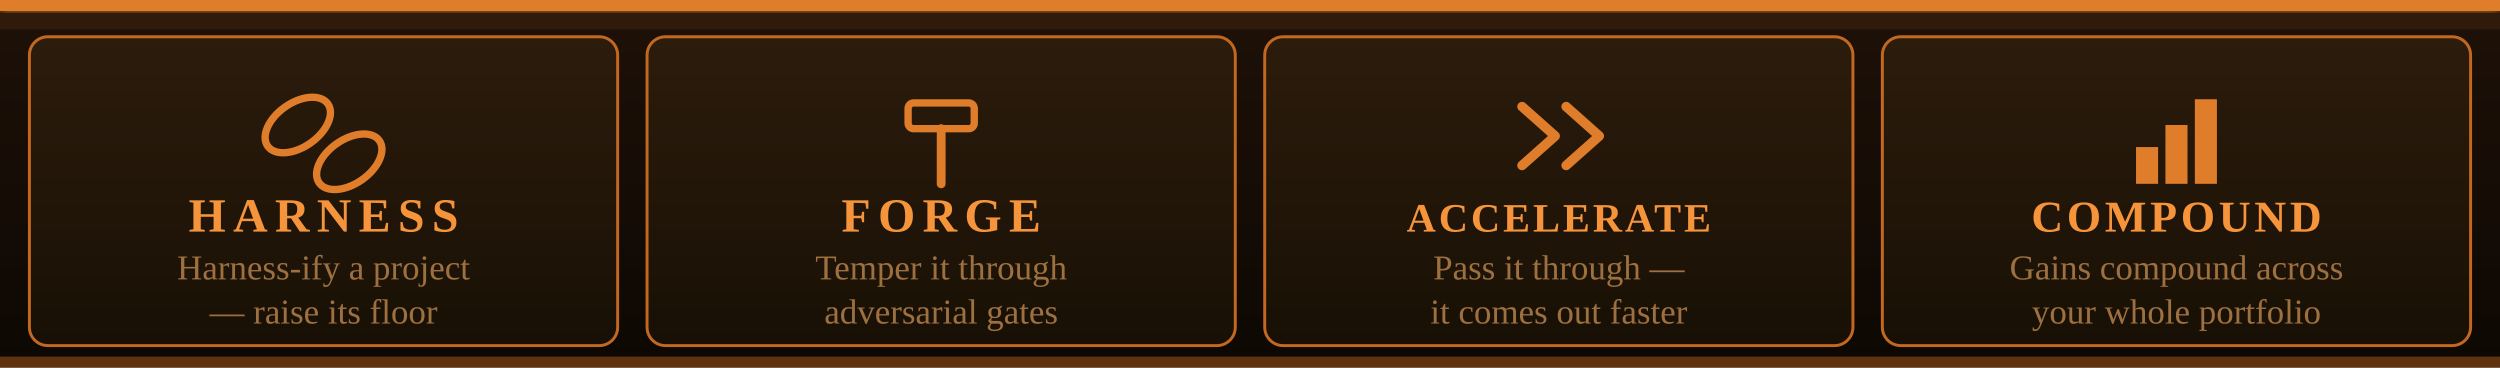
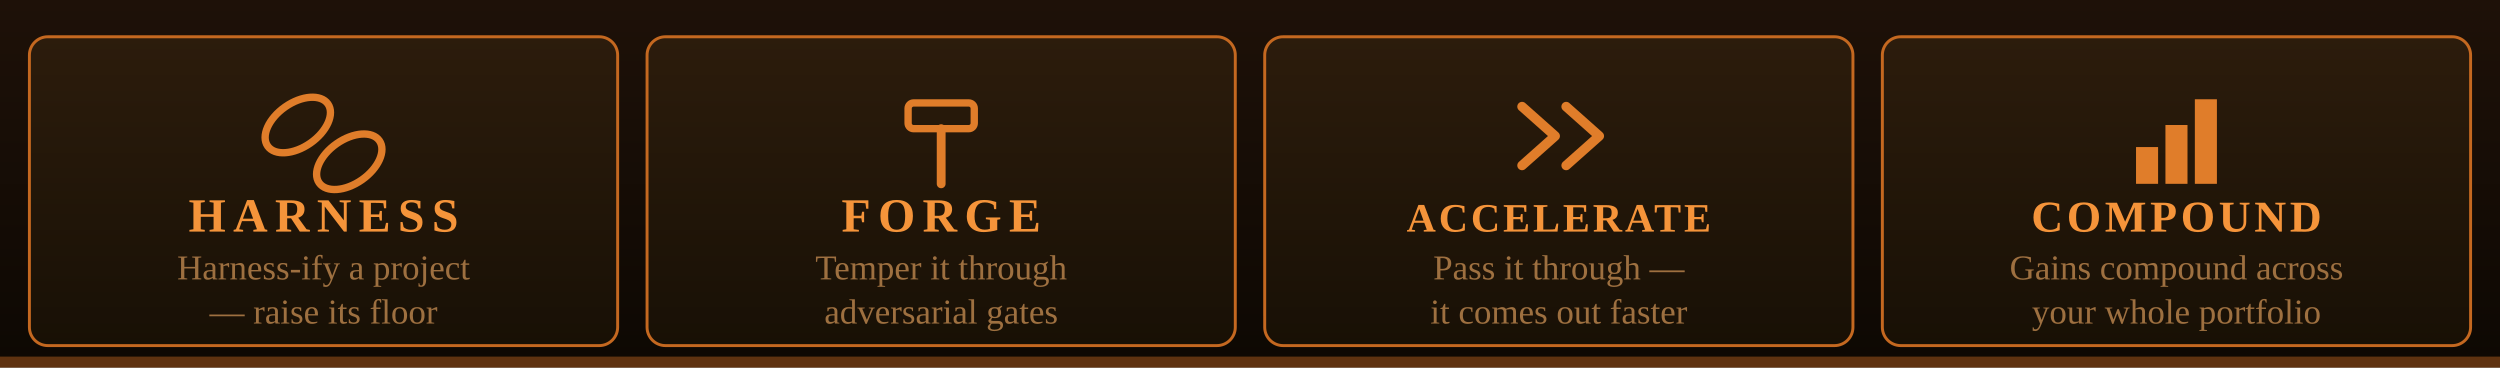
<svg xmlns="http://www.w3.org/2000/svg" viewBox="0 0 680 100" width="680">
  <defs>
    <linearGradient id="bg" x1="0" y1="0" x2="0" y2="1">
      <stop offset="0%" stop-color="#1e1108" />
      <stop offset="100%" stop-color="#0d0803" />
    </linearGradient>
    <linearGradient id="cd" x1="0" y1="0" x2="0" y2="1">
      <stop offset="0%" stop-color="#2c1c0c" />
      <stop offset="100%" stop-color="#181005" />
    </linearGradient>
    <filter id="glow">
      <feGaussianBlur stdDeviation="1.5" result="blur" />
      <feMerge>
        <feMergeNode in="blur" />
        <feMergeNode in="SourceGraphic" />
      </feMerge>
    </filter>
  </defs>
  <rect width="680" height="100" fill="url(#bg)" />
-   <rect width="680" height="3" fill="#e07d2a" filter="url(#glow)" />
-   <rect y="3" width="680" height="5" fill="#e07d2a" fill-opacity="0.10" />
  <rect x="8" y="10" width="160" height="84" rx="5" fill="url(#cd)" stroke="#c46820" stroke-width="0.8" />
  <ellipse cx="81" cy="34" rx="10" ry="6" fill="none" stroke="#e07d2a" stroke-width="2" transform="rotate(-35 81 34)" />
  <ellipse cx="95" cy="44" rx="10" ry="6" fill="none" stroke="#e07d2a" stroke-width="2" transform="rotate(-35 95 44)" />
  <text x="88" y="63" text-anchor="middle" font-family="Georgia,'Times New Roman',serif" font-size="13" font-weight="bold" fill="#f5943a" letter-spacing="2">HARNESS</text>
  <text x="88" y="76" text-anchor="middle" font-family="Georgia,'Times New Roman',serif" font-size="9.5" fill="#9e7040">Harness-ify a project</text>
  <text x="88" y="88" text-anchor="middle" font-family="Georgia,'Times New Roman',serif" font-size="9.5" fill="#9e7040">— raise its floor</text>
  <rect x="176" y="10" width="160" height="84" rx="5" fill="url(#cd)" stroke="#c46820" stroke-width="0.8" />
  <rect x="247" y="28" width="18" height="7" rx="1.5" fill="none" stroke="#e07d2a" stroke-width="2" />
  <line x1="256" y1="35" x2="256" y2="50" stroke="#e07d2a" stroke-width="2.4" stroke-linecap="round" />
  <text x="256" y="63" text-anchor="middle" font-family="Georgia,'Times New Roman',serif" font-size="13" font-weight="bold" fill="#f5943a" letter-spacing="2">FORGE</text>
  <text x="256" y="76" text-anchor="middle" font-family="Georgia,'Times New Roman',serif" font-size="9.5" fill="#9e7040">Temper it through</text>
  <text x="256" y="88" text-anchor="middle" font-family="Georgia,'Times New Roman',serif" font-size="9.5" fill="#9e7040">adversarial gates</text>
  <rect x="344" y="10" width="160" height="84" rx="5" fill="url(#cd)" stroke="#c46820" stroke-width="0.8" />
  <path d="M414,29 l9,8 l-9,8 M426,29 l9,8 l-9,8" fill="none" stroke="#e07d2a" stroke-width="2.6" stroke-linecap="round" stroke-linejoin="round" />
  <text x="424" y="63" text-anchor="middle" font-family="Georgia,'Times New Roman',serif" font-size="11" font-weight="bold" fill="#f5943a" letter-spacing="0.8">ACCELERATE</text>
  <text x="424" y="76" text-anchor="middle" font-family="Georgia,'Times New Roman',serif" font-size="9.5" fill="#9e7040">Pass it through —</text>
  <text x="424" y="88" text-anchor="middle" font-family="Georgia,'Times New Roman',serif" font-size="9.5" fill="#9e7040">it comes out faster</text>
  <rect x="512" y="10" width="160" height="84" rx="5" fill="url(#cd)" stroke="#c46820" stroke-width="0.8" />
  <rect x="581" y="40" width="6" height="10" fill="#e07d2a" />
  <rect x="589" y="34" width="6" height="16" fill="#e07d2a" />
  <rect x="597" y="27" width="6" height="23" fill="#e07d2a" />
  <text x="592" y="63" text-anchor="middle" font-family="Georgia,'Times New Roman',serif" font-size="12" font-weight="bold" fill="#f5943a" letter-spacing="1">COMPOUND</text>
  <text x="592" y="76" text-anchor="middle" font-family="Georgia,'Times New Roman',serif" font-size="9.5" fill="#9e7040">Gains compound across</text>
  <text x="592" y="88" text-anchor="middle" font-family="Georgia,'Times New Roman',serif" font-size="9.5" fill="#9e7040">your whole portfolio</text>
  <line x1="176" y1="18" x2="176" y2="86" stroke="#c46820" stroke-width="0.5" stroke-opacity="0.35" />
  <line x1="344" y1="18" x2="344" y2="86" stroke="#c46820" stroke-width="0.5" stroke-opacity="0.35" />
  <line x1="512" y1="18" x2="512" y2="86" stroke="#c46820" stroke-width="0.5" stroke-opacity="0.35" />
  <rect y="97" width="680" height="3" fill="#c46820" fill-opacity="0.45" />
</svg>
